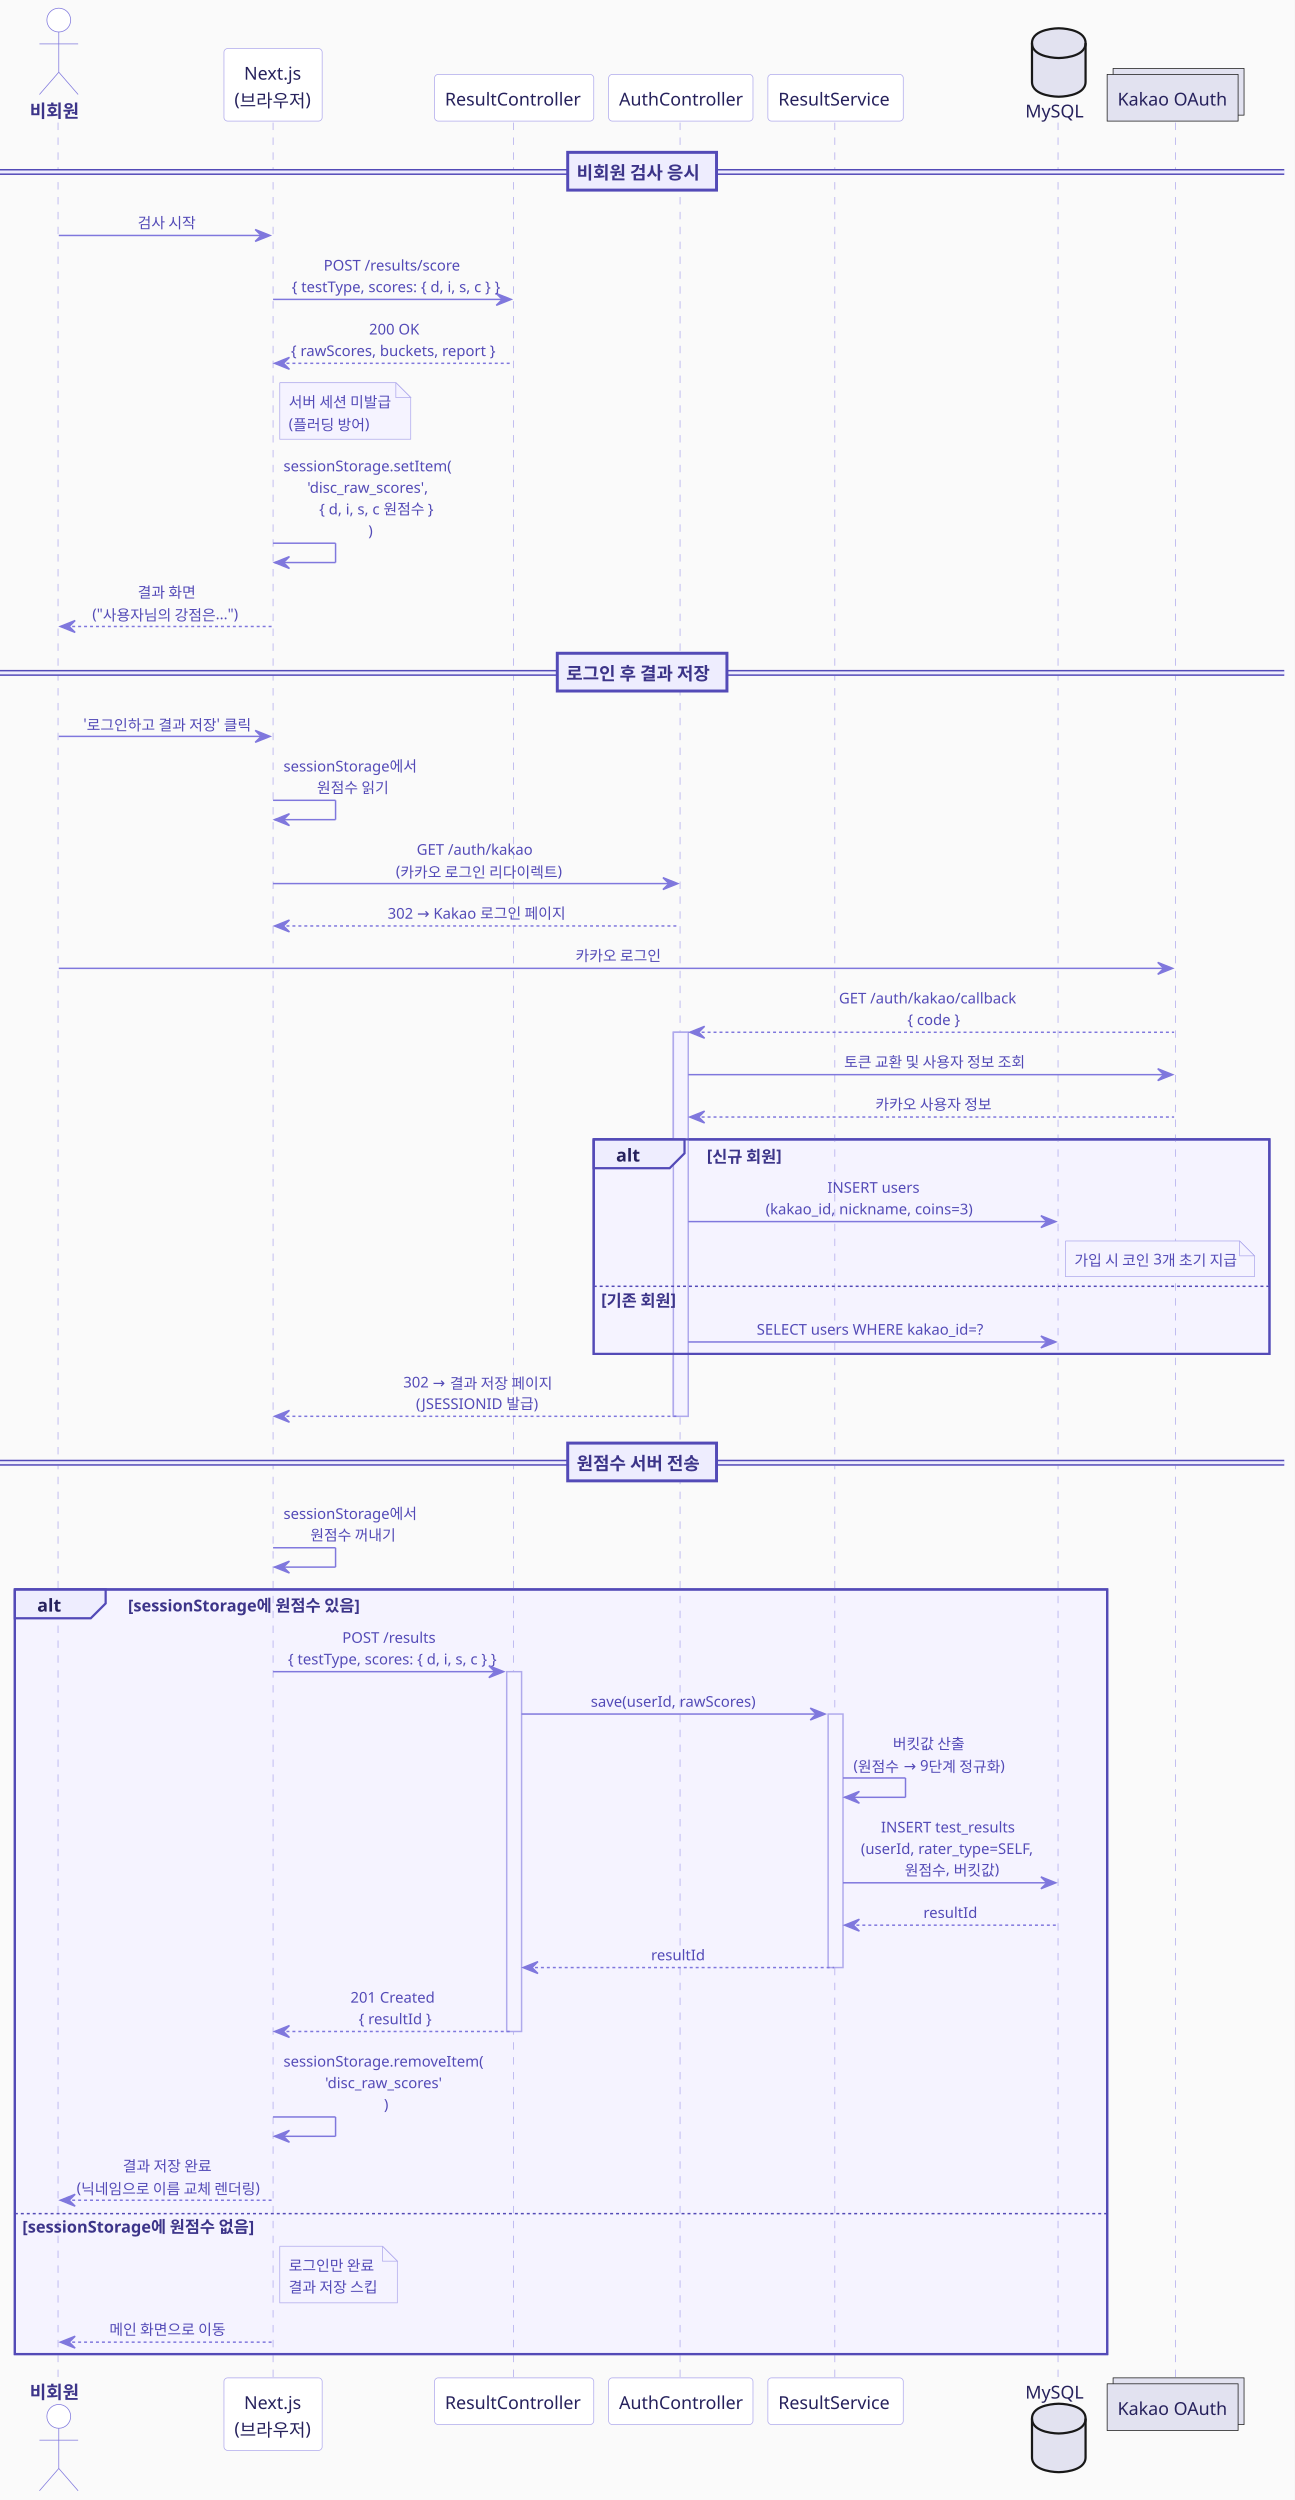
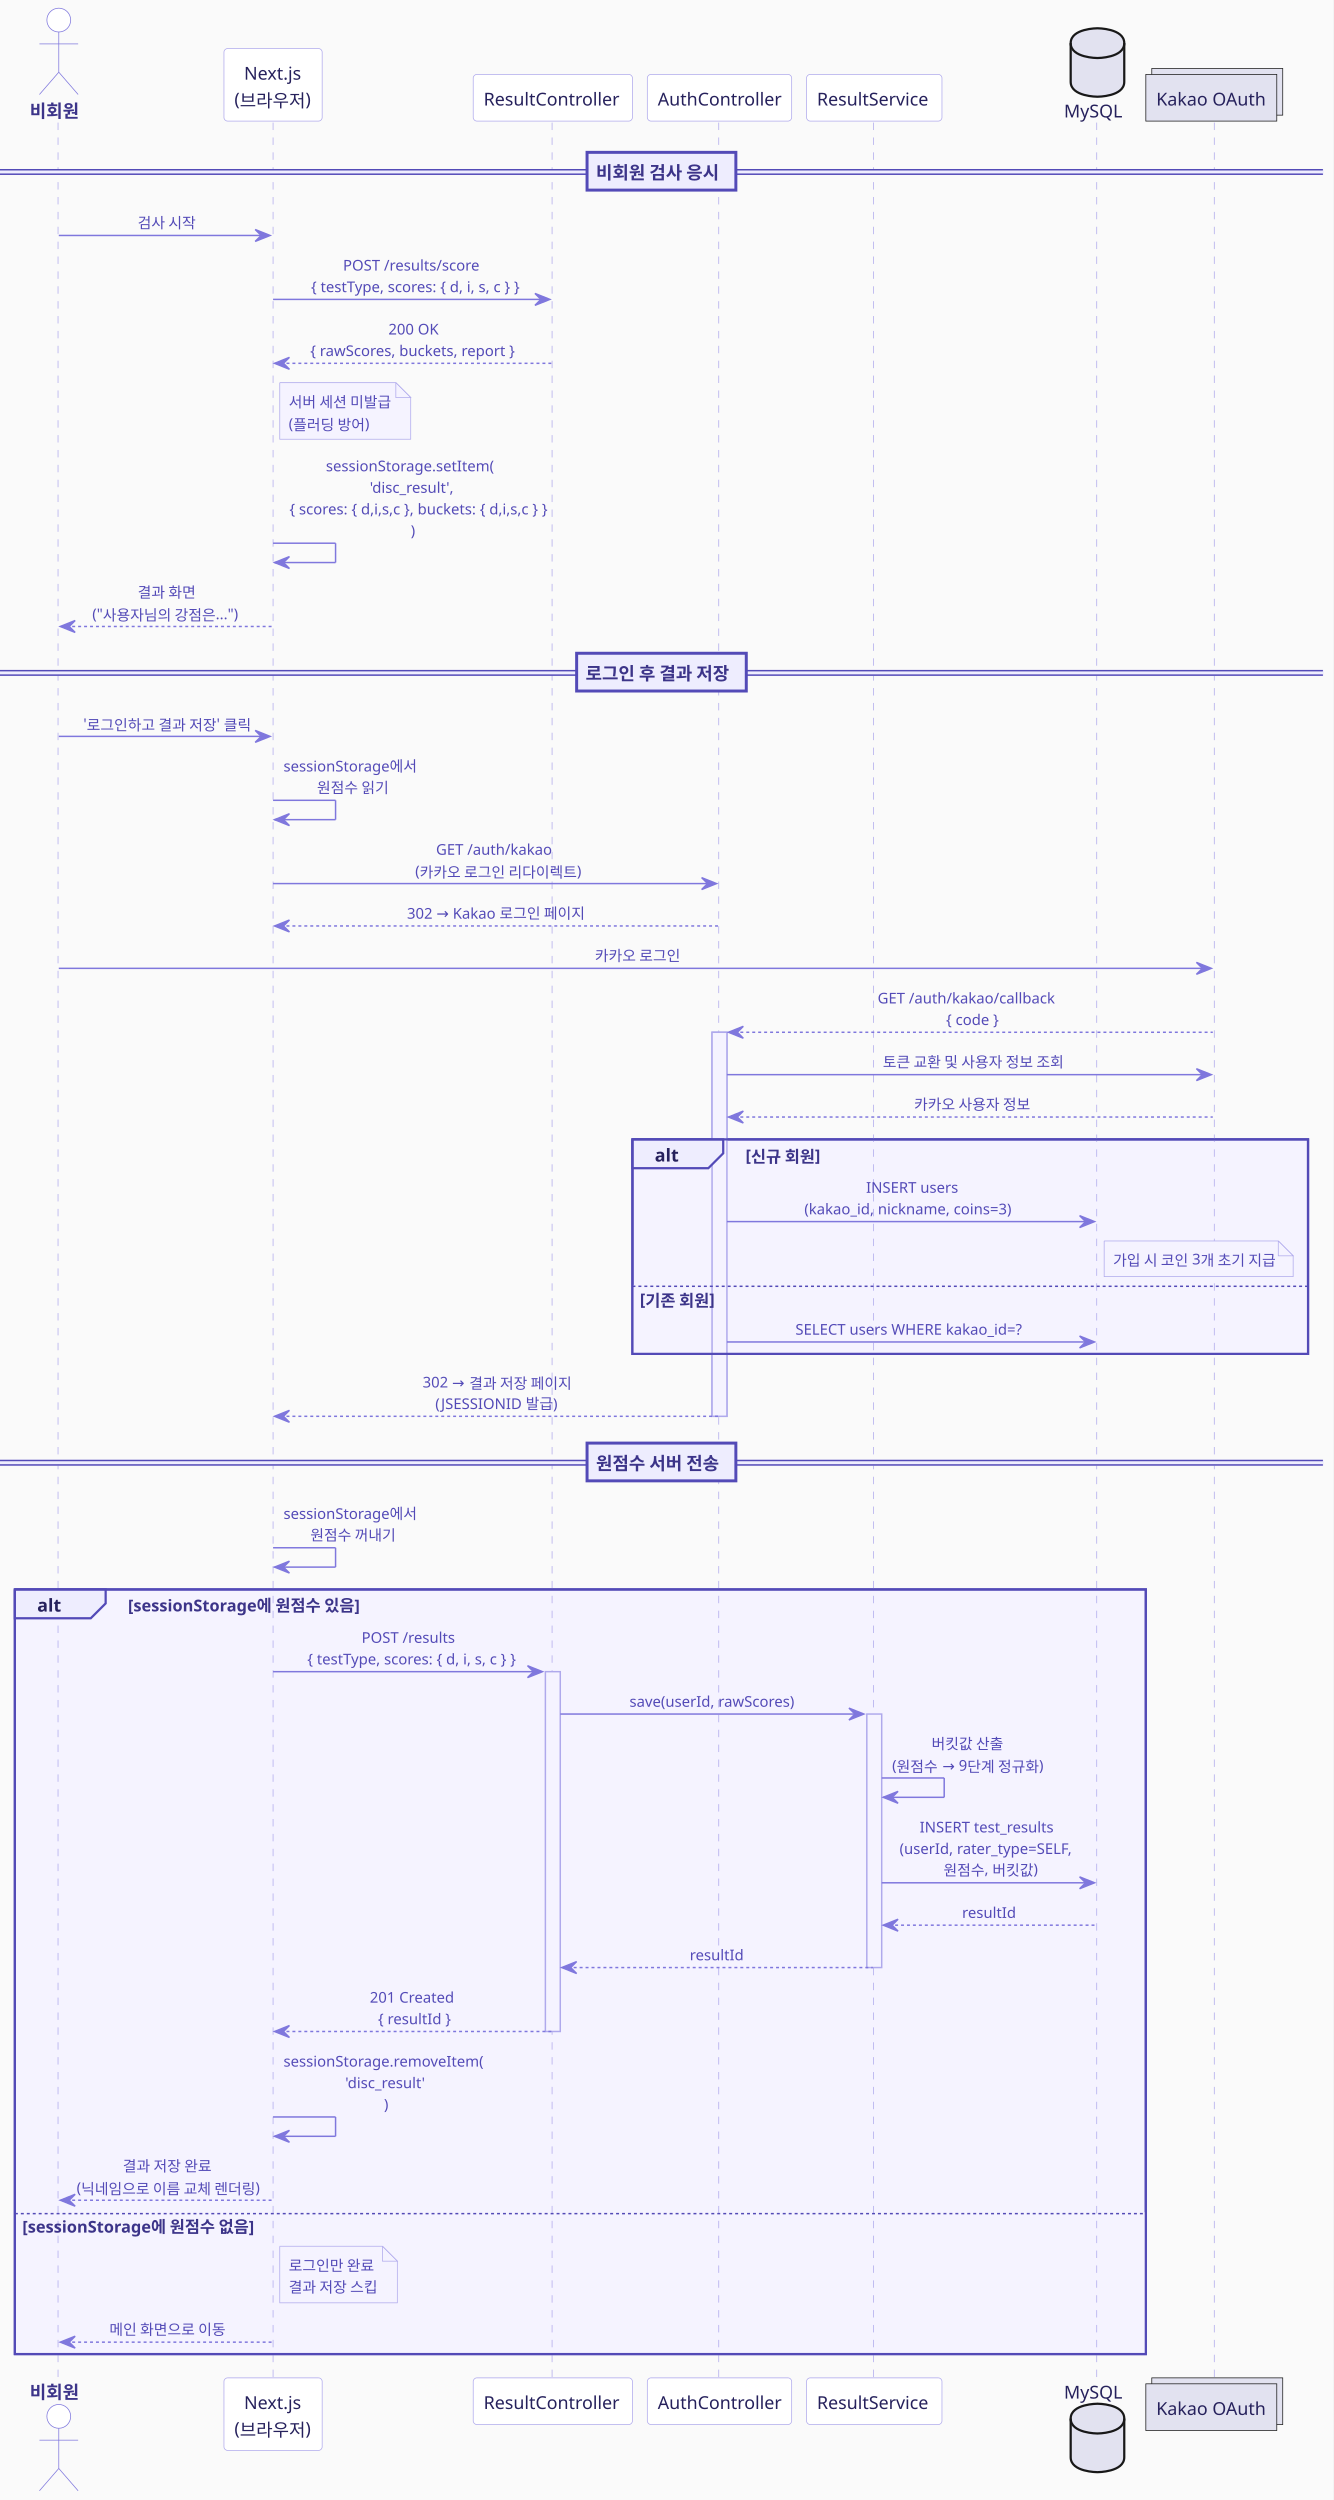
- <svg xmlns="http://www.w3.org/2000/svg" contentStyleType="text/css" height="1680px" preserveAspectRatio="none" style="width:870px;height:1680px;background:#FAFAFA;" version="1.1" viewBox="0 0 870 1680" width="870px" zoomAndPan="magnify">
+ <svg xmlns="http://www.w3.org/2000/svg" contentStyleType="text/css" height="1680px" preserveAspectRatio="none" style="width:896px;height:1680px;background:#FAFAFA;" version="1.1" viewBox="0 0 896 1680" width="896px" zoomAndPan="magnify">
  <defs />
  <g>
-     <rect fill="#FAFAFA" height="1680" style="stroke:none;stroke-width:1.0;" width="870" x="0" y="0" />
-     <rect fill="#F5F3FF" height="241.8" style="stroke:#AFA9EC;stroke-width:1.0;" width="10" x="340.5" y="1123.36" />
-     <rect fill="#F5F3FF" height="258.072" style="stroke:#AFA9EC;stroke-width:1.0;" width="10" x="452.5" y="693.688" />
-     <rect fill="#F5F3FF" height="170.36" style="stroke:#AFA9EC;stroke-width:1.0;" width="10" x="556.5" y="1151.84" />
-     <rect fill="#F5F3FF" height="144.152" style="stroke:#534AB7;stroke-width:1.5;" width="454" x="399" y="765.648" />
-     <rect fill="#F5F3FF" height="46.408" style="stroke:none;stroke-width:1.0;" width="454" x="399" y="863.392" />
-     <rect fill="#F5F3FF" height="513.832" style="stroke:#534AB7;stroke-width:1.5;" width="734" x="10" y="1068.096" />
-     <rect fill="#F5F3FF" height="95.368" style="stroke:none;stroke-width:1.0;" width="734" x="10" y="1486.56" />
+     <rect fill="#FAFAFA" height="1680" style="stroke:none;stroke-width:1.0;" width="896" x="0" y="0" />
+     <rect fill="#F5F3FF" height="241.8" style="stroke:#AFA9EC;stroke-width:1.0;" width="10" x="366.5" y="1123.36" />
+     <rect fill="#F5F3FF" height="258.072" style="stroke:#AFA9EC;stroke-width:1.0;" width="10" x="478.5" y="693.688" />
+     <rect fill="#F5F3FF" height="170.36" style="stroke:#AFA9EC;stroke-width:1.0;" width="10" x="582.5" y="1151.84" />
+     <rect fill="#F5F3FF" height="144.152" style="stroke:#534AB7;stroke-width:1.5;" width="454" x="425" y="765.648" />
+     <rect fill="#F5F3FF" height="46.408" style="stroke:none;stroke-width:1.0;" width="454" x="425" y="863.392" />
+     <rect fill="#F5F3FF" height="513.832" style="stroke:#534AB7;stroke-width:1.5;" width="760" x="10" y="1068.096" />
+     <rect fill="#F5F3FF" height="95.368" style="stroke:none;stroke-width:1.0;" width="760" x="10" y="1486.56" />
    <line style="stroke:#AFA9EC;stroke-width:0.5;stroke-dasharray:5.0,5.0;" x1="39" x2="39" y1="82.376" y2="1598.928" />
    <line style="stroke:#AFA9EC;stroke-width:0.5;stroke-dasharray:5.0,5.0;" x1="183.5" x2="183.5" y1="82.376" y2="1598.928" />
-     <line style="stroke:#AFA9EC;stroke-width:0.5;stroke-dasharray:5.0,5.0;" x1="345" x2="345" y1="82.376" y2="1598.928" />
-     <line style="stroke:#AFA9EC;stroke-width:0.5;stroke-dasharray:5.0,5.0;" x1="457" x2="457" y1="82.376" y2="1598.928" />
-     <line style="stroke:#AFA9EC;stroke-width:0.5;stroke-dasharray:5.0,5.0;" x1="561" x2="561" y1="82.376" y2="1598.928" />
-     <line style="stroke:#AFA9EC;stroke-width:0.5;stroke-dasharray:5.0,5.0;" x1="711" x2="711" y1="82.376" y2="1598.928" />
-     <line style="stroke:#AFA9EC;stroke-width:0.5;stroke-dasharray:5.0,5.0;" x1="790" x2="790" y1="82.376" y2="1598.928" />
+     <line style="stroke:#AFA9EC;stroke-width:0.5;stroke-dasharray:5.0,5.0;" x1="371" x2="371" y1="82.376" y2="1598.928" />
+     <line style="stroke:#AFA9EC;stroke-width:0.5;stroke-dasharray:5.0,5.0;" x1="483" x2="483" y1="82.376" y2="1598.928" />
+     <line style="stroke:#AFA9EC;stroke-width:0.5;stroke-dasharray:5.0,5.0;" x1="587" x2="587" y1="82.376" y2="1598.928" />
+     <line style="stroke:#AFA9EC;stroke-width:0.5;stroke-dasharray:5.0,5.0;" x1="737" x2="737" y1="82.376" y2="1598.928" />
+     <line style="stroke:#AFA9EC;stroke-width:0.5;stroke-dasharray:5.0,5.0;" x1="816" x2="816" y1="82.376" y2="1598.928" />
    <text fill="#3C3489" font-family="sans-serif" font-size="12" font-weight="bold" lengthAdjust="spacing" textLength="33" x="20" y="78.92">비회원</text>
    <ellipse cx="39.5" cy="13.5" fill="#FFFFFF" rx="8" ry="8" style="stroke:#7F77DD;stroke-width:0.5;" />
    <path d="M39.5,21.5 L39.5,48.5 M26.5,29.5 L52.5,29.5 M39.5,48.5 L26.5,63.5 M39.5,48.5 L52.5,63.5 " fill="none" style="stroke:#7F77DD;stroke-width:0.5;" />
    <text fill="#3C3489" font-family="sans-serif" font-size="12" font-weight="bold" lengthAdjust="spacing" textLength="33" x="20" y="1611.848">비회원</text>
    <ellipse cx="39.5" cy="1623.804" fill="#FFFFFF" rx="8" ry="8" style="stroke:#7F77DD;stroke-width:0.5;" />
    <path d="M39.5,1631.804 L39.5,1658.804 M26.5,1639.804 L52.5,1639.804 M39.5,1658.804 L26.5,1673.804 M39.5,1658.804 L52.5,1673.804 " fill="none" style="stroke:#7F77DD;stroke-width:0.5;" />
    <rect fill="#FFFFFF" height="48.752" rx="2.5" ry="2.5" style="stroke:#AFA9EC;stroke-width:0.5;" width="66" x="150.5" y="32.624" />
    <text fill="#26215C" font-family="sans-serif" font-size="12" lengthAdjust="spacing" textLength="39" x="164" y="53.544">Next.js</text>
    <text fill="#26215C" font-family="sans-serif" font-size="12" lengthAdjust="spacing" textLength="52" x="157.5" y="70.92">(브라우저)</text>
    <rect fill="#FFFFFF" height="48.752" rx="2.5" ry="2.5" style="stroke:#AFA9EC;stroke-width:0.5;" width="66" x="150.5" y="1597.928" />
    <text fill="#26215C" font-family="sans-serif" font-size="12" lengthAdjust="spacing" textLength="39" x="164" y="1618.848">Next.js</text>
    <text fill="#26215C" font-family="sans-serif" font-size="12" lengthAdjust="spacing" textLength="52" x="157.5" y="1636.224">(브라우저)</text>
-     <rect fill="#FFFFFF" height="31.376" rx="2.5" ry="2.5" style="stroke:#AFA9EC;stroke-width:0.5;" width="107" x="292" y="50" />
-     <text fill="#26215C" font-family="sans-serif" font-size="12" lengthAdjust="spacing" textLength="93" x="299" y="70.92">ResultController</text>
-     <rect fill="#FFFFFF" height="31.376" rx="2.5" ry="2.5" style="stroke:#AFA9EC;stroke-width:0.5;" width="107" x="292" y="1597.928" />
-     <text fill="#26215C" font-family="sans-serif" font-size="12" lengthAdjust="spacing" textLength="93" x="299" y="1618.848">ResultController</text>
-     <rect fill="#FFFFFF" height="31.376" rx="2.5" ry="2.5" style="stroke:#AFA9EC;stroke-width:0.5;" width="97" x="409" y="50" />
-     <text fill="#26215C" font-family="sans-serif" font-size="12" lengthAdjust="spacing" textLength="83" x="416" y="70.92">AuthController</text>
-     <rect fill="#FFFFFF" height="31.376" rx="2.5" ry="2.5" style="stroke:#AFA9EC;stroke-width:0.5;" width="97" x="409" y="1597.928" />
-     <text fill="#26215C" font-family="sans-serif" font-size="12" lengthAdjust="spacing" textLength="83" x="416" y="1618.848">AuthController</text>
-     <rect fill="#FFFFFF" height="31.376" rx="2.5" ry="2.5" style="stroke:#AFA9EC;stroke-width:0.5;" width="91" x="516" y="50" />
-     <text fill="#26215C" font-family="sans-serif" font-size="12" lengthAdjust="spacing" textLength="77" x="523" y="70.92">ResultService</text>
-     <rect fill="#FFFFFF" height="31.376" rx="2.5" ry="2.5" style="stroke:#AFA9EC;stroke-width:0.5;" width="91" x="516" y="1597.928" />
-     <text fill="#26215C" font-family="sans-serif" font-size="12" lengthAdjust="spacing" textLength="77" x="523" y="1618.848">ResultService</text>
-     <text fill="#26215C" font-family="sans-serif" font-size="12" lengthAdjust="spacing" textLength="39" x="689" y="78.92">MySQL</text>
-     <path d="M693.5,29 C693.5,19 711.5,19 711.5,19 C711.5,19 729.5,19 729.5,29 L729.5,55 C729.5,65 711.5,65 711.5,65 C711.5,65 693.5,65 693.5,55 L693.5,29 " fill="#E2E2F0" style="stroke:#181818;stroke-width:1.5;" />
-     <path d="M693.5,29 C693.5,39 711.5,39 711.5,39 C711.5,39 729.5,39 729.5,29 " fill="none" style="stroke:#181818;stroke-width:1.5;" />
-     <text fill="#26215C" font-family="sans-serif" font-size="12" lengthAdjust="spacing" textLength="39" x="689" y="1611.848">MySQL</text>
-     <path d="M693.5,1625.304 C693.5,1615.304 711.5,1615.304 711.5,1615.304 C711.5,1615.304 729.5,1615.304 729.5,1625.304 L729.5,1651.304 C729.5,1661.304 711.5,1661.304 711.5,1661.304 C711.5,1661.304 693.5,1661.304 693.5,1651.304 L693.5,1625.304 " fill="#E2E2F0" style="stroke:#181818;stroke-width:1.5;" />
-     <path d="M693.5,1625.304 C693.5,1635.304 711.5,1635.304 711.5,1635.304 C711.5,1635.304 729.5,1635.304 729.5,1625.304 " fill="none" style="stroke:#181818;stroke-width:1.5;" />
-     <rect fill="#E2E2F0" height="31.376" style="stroke:#181818;stroke-width:0.5;" width="88" x="748" y="46" />
-     <rect fill="#E2E2F0" height="31.376" style="stroke:#181818;stroke-width:0.5;" width="88" x="744" y="50" />
-     <text fill="#26215C" font-family="sans-serif" font-size="12" lengthAdjust="spacing" textLength="74" x="751" y="70.92">Kakao OAuth</text>
-     <rect fill="#E2E2F0" height="31.376" style="stroke:#181818;stroke-width:0.5;" width="88" x="748" y="1597.928" />
-     <rect fill="#E2E2F0" height="31.376" style="stroke:#181818;stroke-width:0.5;" width="88" x="744" y="1601.928" />
-     <text fill="#26215C" font-family="sans-serif" font-size="12" lengthAdjust="spacing" textLength="74" x="751" y="1622.848">Kakao OAuth</text>
-     <rect fill="#F5F3FF" height="241.8" style="stroke:#AFA9EC;stroke-width:1.0;" width="10" x="340.5" y="1123.36" />
-     <rect fill="#F5F3FF" height="258.072" style="stroke:#AFA9EC;stroke-width:1.0;" width="10" x="452.5" y="693.688" />
-     <rect fill="#F5F3FF" height="170.36" style="stroke:#AFA9EC;stroke-width:1.0;" width="10" x="556.5" y="1151.84" />
-     <rect fill="#EEEDFE" height="3" style="stroke:#EEEDFE;stroke-width:1.0;" width="863" x="0" y="114.064" />
-     <line style="stroke:#534AB7;stroke-width:1.0;" x1="0" x2="863" y1="114.064" y2="114.064" />
-     <line style="stroke:#534AB7;stroke-width:1.0;" x1="0" x2="863" y1="117.064" y2="117.064" />
-     <rect fill="#EEEDFE" height="25.376" style="stroke:#534AB7;stroke-width:2.0;" width="100" x="381.5" y="102.376" />
-     <text fill="#3C3489" font-family="sans-serif" font-size="12" font-weight="bold" lengthAdjust="spacing" textLength="83" x="387.5" y="120.296">비회원 검사 응시</text>
+     <rect fill="#FFFFFF" height="31.376" rx="2.5" ry="2.5" style="stroke:#AFA9EC;stroke-width:0.5;" width="107" x="318" y="50" />
+     <text fill="#26215C" font-family="sans-serif" font-size="12" lengthAdjust="spacing" textLength="93" x="325" y="70.92">ResultController</text>
+     <rect fill="#FFFFFF" height="31.376" rx="2.5" ry="2.5" style="stroke:#AFA9EC;stroke-width:0.5;" width="107" x="318" y="1597.928" />
+     <text fill="#26215C" font-family="sans-serif" font-size="12" lengthAdjust="spacing" textLength="93" x="325" y="1618.848">ResultController</text>
+     <rect fill="#FFFFFF" height="31.376" rx="2.5" ry="2.5" style="stroke:#AFA9EC;stroke-width:0.5;" width="97" x="435" y="50" />
+     <text fill="#26215C" font-family="sans-serif" font-size="12" lengthAdjust="spacing" textLength="83" x="442" y="70.92">AuthController</text>
+     <rect fill="#FFFFFF" height="31.376" rx="2.5" ry="2.5" style="stroke:#AFA9EC;stroke-width:0.5;" width="97" x="435" y="1597.928" />
+     <text fill="#26215C" font-family="sans-serif" font-size="12" lengthAdjust="spacing" textLength="83" x="442" y="1618.848">AuthController</text>
+     <rect fill="#FFFFFF" height="31.376" rx="2.5" ry="2.5" style="stroke:#AFA9EC;stroke-width:0.5;" width="91" x="542" y="50" />
+     <text fill="#26215C" font-family="sans-serif" font-size="12" lengthAdjust="spacing" textLength="77" x="549" y="70.92">ResultService</text>
+     <rect fill="#FFFFFF" height="31.376" rx="2.5" ry="2.5" style="stroke:#AFA9EC;stroke-width:0.5;" width="91" x="542" y="1597.928" />
+     <text fill="#26215C" font-family="sans-serif" font-size="12" lengthAdjust="spacing" textLength="77" x="549" y="1618.848">ResultService</text>
+     <text fill="#26215C" font-family="sans-serif" font-size="12" lengthAdjust="spacing" textLength="39" x="715" y="78.92">MySQL</text>
+     <path d="M719.5,29 C719.5,19 737.5,19 737.5,19 C737.5,19 755.5,19 755.5,29 L755.5,55 C755.5,65 737.5,65 737.5,65 C737.5,65 719.5,65 719.5,55 L719.5,29 " fill="#E2E2F0" style="stroke:#181818;stroke-width:1.5;" />
+     <path d="M719.5,29 C719.5,39 737.5,39 737.5,39 C737.5,39 755.5,39 755.5,29 " fill="none" style="stroke:#181818;stroke-width:1.5;" />
+     <text fill="#26215C" font-family="sans-serif" font-size="12" lengthAdjust="spacing" textLength="39" x="715" y="1611.848">MySQL</text>
+     <path d="M719.5,1625.304 C719.5,1615.304 737.5,1615.304 737.5,1615.304 C737.5,1615.304 755.5,1615.304 755.5,1625.304 L755.5,1651.304 C755.5,1661.304 737.5,1661.304 737.5,1661.304 C737.5,1661.304 719.5,1661.304 719.5,1651.304 L719.5,1625.304 " fill="#E2E2F0" style="stroke:#181818;stroke-width:1.5;" />
+     <path d="M719.5,1625.304 C719.5,1635.304 737.5,1635.304 737.5,1635.304 C737.5,1635.304 755.5,1635.304 755.5,1625.304 " fill="none" style="stroke:#181818;stroke-width:1.5;" />
+     <rect fill="#E2E2F0" height="31.376" style="stroke:#181818;stroke-width:0.5;" width="88" x="774" y="46" />
+     <rect fill="#E2E2F0" height="31.376" style="stroke:#181818;stroke-width:0.5;" width="88" x="770" y="50" />
+     <text fill="#26215C" font-family="sans-serif" font-size="12" lengthAdjust="spacing" textLength="74" x="777" y="70.92">Kakao OAuth</text>
+     <rect fill="#E2E2F0" height="31.376" style="stroke:#181818;stroke-width:0.5;" width="88" x="774" y="1597.928" />
+     <rect fill="#E2E2F0" height="31.376" style="stroke:#181818;stroke-width:0.5;" width="88" x="770" y="1601.928" />
+     <text fill="#26215C" font-family="sans-serif" font-size="12" lengthAdjust="spacing" textLength="74" x="777" y="1622.848">Kakao OAuth</text>
+     <rect fill="#F5F3FF" height="241.8" style="stroke:#AFA9EC;stroke-width:1.0;" width="10" x="366.5" y="1123.36" />
+     <rect fill="#F5F3FF" height="258.072" style="stroke:#AFA9EC;stroke-width:1.0;" width="10" x="478.5" y="693.688" />
+     <rect fill="#F5F3FF" height="170.36" style="stroke:#AFA9EC;stroke-width:1.0;" width="10" x="582.5" y="1151.84" />
+     <rect fill="#EEEDFE" height="3" style="stroke:#EEEDFE;stroke-width:1.0;" width="889" x="0" y="114.064" />
+     <line style="stroke:#534AB7;stroke-width:1.0;" x1="0" x2="889" y1="114.064" y2="114.064" />
+     <line style="stroke:#534AB7;stroke-width:1.0;" x1="0" x2="889" y1="117.064" y2="117.064" />
+     <rect fill="#EEEDFE" height="25.376" style="stroke:#534AB7;stroke-width:2.0;" width="100" x="394.5" y="102.376" />
+     <text fill="#3C3489" font-family="sans-serif" font-size="12" font-weight="bold" lengthAdjust="spacing" textLength="83" x="400.5" y="120.296">비회원 검사 응시</text>
    <polygon fill="#7F77DD" points="171.5,154.232,181.5,158.232,171.5,162.232,175.5,158.232" style="stroke:#7F77DD;stroke-width:1.0;" />
    <line style="stroke:#7F77DD;stroke-width:1.0;" x1="39.5" x2="177.5" y1="158.232" y2="158.232" />
    <text fill="#534AB7" font-family="sans-serif" font-size="10" lengthAdjust="spacing" textLength="38" x="92.5" y="153.352">검사 시작</text>
-     <polygon fill="#7F77DD" points="333.5,197.192,343.5,201.192,333.5,205.192,337.5,201.192" style="stroke:#7F77DD;stroke-width:1.0;" />
-     <line style="stroke:#7F77DD;stroke-width:1.0;" x1="183.5" x2="339.5" y1="201.192" y2="201.192" />
-     <text fill="#534AB7" font-family="sans-serif" font-size="10" lengthAdjust="spacing" textLength="94" x="217.5" y="181.832">POST /results/score</text>
-     <text fill="#534AB7" font-family="sans-serif" font-size="10" lengthAdjust="spacing" textLength="137" x="196" y="196.312">{ testType, scores: { d, i, s, c } }</text>
+     <polygon fill="#7F77DD" points="359.5,197.192,369.5,201.192,359.5,205.192,363.5,201.192" style="stroke:#7F77DD;stroke-width:1.0;" />
+     <line style="stroke:#7F77DD;stroke-width:1.0;" x1="183.5" x2="365.5" y1="201.192" y2="201.192" />
+     <text fill="#534AB7" font-family="sans-serif" font-size="10" lengthAdjust="spacing" textLength="94" x="230.5" y="181.832">POST /results/score</text>
+     <text fill="#534AB7" font-family="sans-serif" font-size="10" lengthAdjust="spacing" textLength="137" x="209" y="196.312">{ testType, scores: { d, i, s, c } }</text>
    <polygon fill="#7F77DD" points="194.5,240.152,184.5,244.152,194.5,248.152,190.5,244.152" style="stroke:#7F77DD;stroke-width:1.0;" />
-     <line style="stroke:#7F77DD;stroke-width:1.0;stroke-dasharray:2.0,2.0;" x1="188.5" x2="344.5" y1="244.152" y2="244.152" />
-     <text fill="#534AB7" font-family="sans-serif" font-size="10" lengthAdjust="spacing" textLength="33" x="248" y="224.792">200 OK</text>
-     <text fill="#534AB7" font-family="sans-serif" font-size="10" lengthAdjust="spacing" textLength="138" x="195.5" y="239.272">{ rawScores, buckets, report }</text>
+     <line style="stroke:#7F77DD;stroke-width:1.0;stroke-dasharray:2.0,2.0;" x1="188.5" x2="370.5" y1="244.152" y2="244.152" />
+     <text fill="#534AB7" font-family="sans-serif" font-size="10" lengthAdjust="spacing" textLength="33" x="261" y="224.792">200 OK</text>
+     <text fill="#534AB7" font-family="sans-serif" font-size="10" lengthAdjust="spacing" textLength="138" x="208.5" y="239.272">{ rawScores, buckets, report }</text>
    <path d="M188,257.152 L188,295.152 L276,295.152 L276,267.152 L266,257.152 L188,257.152 " fill="#F5F3FF" style="stroke:#AFA9EC;stroke-width:0.5;" />
    <path d="M266,257.152 L266,267.152 L276,267.152 L266,257.152 " fill="#F5F3FF" style="stroke:#AFA9EC;stroke-width:0.5;" />
    <text fill="#534AB7" font-family="sans-serif" font-size="10" lengthAdjust="spacing" textLength="67" x="194" y="273.752">서버 세션 미발급</text>
    <text fill="#534AB7" font-family="sans-serif" font-size="10" lengthAdjust="spacing" textLength="53" x="194" y="288.232">(플러딩 방어)</text>
    <line style="stroke:#7F77DD;stroke-width:1.0;" x1="183.5" x2="225.5" y1="365.032" y2="365.032" />
    <line style="stroke:#7F77DD;stroke-width:1.0;" x1="225.5" x2="225.5" y1="365.032" y2="378.032" />
    <line style="stroke:#7F77DD;stroke-width:1.0;" x1="184.5" x2="225.5" y1="378.032" y2="378.032" />
    <polygon fill="#7F77DD" points="194.5,374.032,184.5,378.032,194.5,382.032,190.5,378.032" style="stroke:#7F77DD;stroke-width:1.0;" />
-     <text fill="#534AB7" font-family="sans-serif" font-size="10" lengthAdjust="spacing" textLength="117" x="190.5" y="316.712">sessionStorage.setItem(</text>
-     <text fill="#534AB7" font-family="sans-serif" font-size="10" lengthAdjust="spacing" textLength="89" x="206.5" y="331.192">'disc_raw_scores',</text>
-     <text fill="#534AB7" font-family="sans-serif" font-size="10" lengthAdjust="spacing" textLength="73" x="214.5" y="345.672">{ d, i, s, c 원점수 }</text>
-     <text fill="#534AB7" font-family="sans-serif" font-size="10" lengthAdjust="spacing" textLength="3" x="247.5" y="360.152">)</text>
+     <text fill="#534AB7" font-family="sans-serif" font-size="10" lengthAdjust="spacing" textLength="117" x="219" y="316.712">sessionStorage.setItem(</text>
+     <text fill="#534AB7" font-family="sans-serif" font-size="10" lengthAdjust="spacing" textLength="62" x="248.5" y="331.192">'disc_result',</text>
+     <text fill="#534AB7" font-family="sans-serif" font-size="10" lengthAdjust="spacing" textLength="170" x="194.5" y="345.672">{ scores: { d,i,s,c }, buckets: { d,i,s,c } }</text>
+     <text fill="#534AB7" font-family="sans-serif" font-size="10" lengthAdjust="spacing" textLength="3" x="276" y="360.152">)</text>
    <polygon fill="#7F77DD" points="50.5,416.992,40.5,420.992,50.5,424.992,46.5,420.992" style="stroke:#7F77DD;stroke-width:1.0;" />
    <line style="stroke:#7F77DD;stroke-width:1.0;stroke-dasharray:2.0,2.0;" x1="44.5" x2="182.5" y1="420.992" y2="420.992" />
    <text fill="#534AB7" font-family="sans-serif" font-size="10" lengthAdjust="spacing" textLength="38" x="92.5" y="401.632">결과 화면</text>
    <text fill="#534AB7" font-family="sans-serif" font-size="10" lengthAdjust="spacing" textLength="99" x="62" y="416.112">("사용자님의 강점은...")</text>
-     <rect fill="#EEEDFE" height="3" style="stroke:#EEEDFE;stroke-width:1.0;" width="863" x="0" y="450.68" />
-     <line style="stroke:#534AB7;stroke-width:1.0;" x1="0" x2="863" y1="450.68" y2="450.68" />
-     <line style="stroke:#534AB7;stroke-width:1.0;" x1="0" x2="863" y1="453.68" y2="453.68" />
-     <rect fill="#EEEDFE" height="25.376" style="stroke:#534AB7;stroke-width:2.0;" width="114" x="374.5" y="438.992" />
-     <text fill="#3C3489" font-family="sans-serif" font-size="12" font-weight="bold" lengthAdjust="spacing" textLength="97" x="380.5" y="456.912">로그인 후 결과 저장</text>
+     <rect fill="#EEEDFE" height="3" style="stroke:#EEEDFE;stroke-width:1.0;" width="889" x="0" y="450.68" />
+     <line style="stroke:#534AB7;stroke-width:1.0;" x1="0" x2="889" y1="450.68" y2="450.68" />
+     <line style="stroke:#534AB7;stroke-width:1.0;" x1="0" x2="889" y1="453.68" y2="453.68" />
+     <rect fill="#EEEDFE" height="25.376" style="stroke:#534AB7;stroke-width:2.0;" width="114" x="387.5" y="438.992" />
+     <text fill="#3C3489" font-family="sans-serif" font-size="12" font-weight="bold" lengthAdjust="spacing" textLength="97" x="393.5" y="456.912">로그인 후 결과 저장</text>
    <polygon fill="#7F77DD" points="171.5,490.848,181.5,494.848,171.5,498.848,175.5,494.848" style="stroke:#7F77DD;stroke-width:1.0;" />
    <line style="stroke:#7F77DD;stroke-width:1.0;" x1="39.5" x2="177.5" y1="494.848" y2="494.848" />
    <text fill="#534AB7" font-family="sans-serif" font-size="10" lengthAdjust="spacing" textLength="111" x="56" y="489.968">'로그인하고 결과 저장' 클릭</text>
    <line style="stroke:#7F77DD;stroke-width:1.0;" x1="183.5" x2="225.5" y1="537.808" y2="537.808" />
    <line style="stroke:#7F77DD;stroke-width:1.0;" x1="225.5" x2="225.5" y1="537.808" y2="550.808" />
    <line style="stroke:#7F77DD;stroke-width:1.0;" x1="184.5" x2="225.5" y1="550.808" y2="550.808" />
    <polygon fill="#7F77DD" points="194.5,546.808,184.5,550.808,194.5,554.808,190.5,550.808" style="stroke:#7F77DD;stroke-width:1.0;" />
    <text fill="#534AB7" font-family="sans-serif" font-size="10" lengthAdjust="spacing" textLength="92" x="190.5" y="518.448">sessionStorage에서</text>
    <text fill="#534AB7" font-family="sans-serif" font-size="10" lengthAdjust="spacing" textLength="47" x="213" y="532.928">원점수 읽기</text>
-     <polygon fill="#7F77DD" points="445.5,589.768,455.5,593.768,445.5,597.768,449.5,593.768" style="stroke:#7F77DD;stroke-width:1.0;" />
-     <line style="stroke:#7F77DD;stroke-width:1.0;" x1="183.5" x2="451.5" y1="593.768" y2="593.768" />
-     <text fill="#534AB7" font-family="sans-serif" font-size="10" lengthAdjust="spacing" textLength="81" x="280" y="574.408">GET /auth/kakao</text>
-     <text fill="#534AB7" font-family="sans-serif" font-size="10" lengthAdjust="spacing" textLength="109" x="266" y="588.888">(카카오 로그인 리다이렉트)</text>
+     <polygon fill="#7F77DD" points="471.5,589.768,481.5,593.768,471.5,597.768,475.5,593.768" style="stroke:#7F77DD;stroke-width:1.0;" />
+     <line style="stroke:#7F77DD;stroke-width:1.0;" x1="183.5" x2="477.5" y1="593.768" y2="593.768" />
+     <text fill="#534AB7" font-family="sans-serif" font-size="10" lengthAdjust="spacing" textLength="81" x="293" y="574.408">GET /auth/kakao</text>
+     <text fill="#534AB7" font-family="sans-serif" font-size="10" lengthAdjust="spacing" textLength="109" x="279" y="588.888">(카카오 로그인 리다이렉트)</text>
    <polygon fill="#7F77DD" points="194.5,618.248,184.5,622.248,194.5,626.248,190.5,622.248" style="stroke:#7F77DD;stroke-width:1.0;" />
-     <line style="stroke:#7F77DD;stroke-width:1.0;stroke-dasharray:2.0,2.0;" x1="188.5" x2="456.5" y1="622.248" y2="622.248" />
-     <text fill="#534AB7" font-family="sans-serif" font-size="10" lengthAdjust="spacing" textLength="120" x="260.5" y="617.368">302 → Kakao 로그인 페이지</text>
-     <polygon fill="#7F77DD" points="778,646.728,788,650.728,778,654.728,782,650.728" style="stroke:#7F77DD;stroke-width:1.0;" />
-     <line style="stroke:#7F77DD;stroke-width:1.0;" x1="39.5" x2="784" y1="650.728" y2="650.728" />
-     <text fill="#534AB7" font-family="sans-serif" font-size="10" lengthAdjust="spacing" textLength="56" x="386.75" y="645.848">카카오 로그인</text>
-     <polygon fill="#7F77DD" points="473.5,689.688,463.5,693.688,473.5,697.688,469.5,693.688" style="stroke:#7F77DD;stroke-width:1.0;" />
-     <line style="stroke:#7F77DD;stroke-width:1.0;stroke-dasharray:2.0,2.0;" x1="467.5" x2="789" y1="693.688" y2="693.688" />
-     <text fill="#534AB7" font-family="sans-serif" font-size="10" lengthAdjust="spacing" textLength="125" x="563.75" y="674.328">GET /auth/kakao/callback</text>
-     <text fill="#534AB7" font-family="sans-serif" font-size="10" lengthAdjust="spacing" textLength="33" x="609.75" y="688.808">{ code }</text>
-     <polygon fill="#7F77DD" points="778,718.168,788,722.168,778,726.168,782,722.168" style="stroke:#7F77DD;stroke-width:1.0;" />
-     <line style="stroke:#7F77DD;stroke-width:1.0;" x1="462.5" x2="784" y1="722.168" y2="722.168" />
-     <text fill="#534AB7" font-family="sans-serif" font-size="10" lengthAdjust="spacing" textLength="118" x="567.25" y="717.288">토큰 교환 및 사용자 정보 조회</text>
-     <polygon fill="#7F77DD" points="473.5,746.648,463.5,750.648,473.5,754.648,469.5,750.648" style="stroke:#7F77DD;stroke-width:1.0;" />
-     <line style="stroke:#7F77DD;stroke-width:1.0;stroke-dasharray:2.0,2.0;" x1="467.5" x2="789" y1="750.648" y2="750.648" />
-     <text fill="#534AB7" font-family="sans-serif" font-size="10" lengthAdjust="spacing" textLength="76" x="588.25" y="745.768">카카오 사용자 정보</text>
-     <path d="M399,765.648 L460,765.648 L460,775.024 L450,785.024 L399,785.024 L399,765.648 " fill="#EEEDFE" style="stroke:#534AB7;stroke-width:1.5;" />
-     <rect fill="none" height="144.152" style="stroke:#534AB7;stroke-width:1.5;" width="454" x="399" y="765.648" />
-     <text fill="#26215C" font-family="sans-serif" font-size="12" font-weight="bold" lengthAdjust="spacing" textLength="16" x="414" y="780.568">alt</text>
-     <text fill="#3C3489" font-family="sans-serif" font-size="11" font-weight="bold" lengthAdjust="spacing" textLength="51" x="475" y="780.408">[신규 회원]</text>
-     <polygon fill="#7F77DD" points="699.5,816.912,709.5,820.912,699.5,824.912,703.5,820.912" style="stroke:#7F77DD;stroke-width:1.0;" />
-     <line style="stroke:#7F77DD;stroke-width:1.0;" x1="462.5" x2="705.5" y1="820.912" y2="820.912" />
-     <text fill="#534AB7" font-family="sans-serif" font-size="10" lengthAdjust="spacing" textLength="62" x="556" y="801.552">INSERT users</text>
-     <text fill="#534AB7" font-family="sans-serif" font-size="10" lengthAdjust="spacing" textLength="145" x="514.5" y="816.032">(kakao_id, nickname, coins=3)</text>
-     <path d="M716,833.912 L716,857.912 L843,857.912 L843,843.912 L833,833.912 L716,833.912 " fill="#F5F3FF" style="stroke:#AFA9EC;stroke-width:0.5;" />
-     <path d="M833,833.912 L833,843.912 L843,843.912 L833,833.912 " fill="#F5F3FF" style="stroke:#AFA9EC;stroke-width:0.5;" />
-     <text fill="#534AB7" font-family="sans-serif" font-size="10" lengthAdjust="spacing" textLength="106" x="722" y="850.512">가입 시 코인 3개 초기 지급</text>
-     <line style="stroke:#534AB7;stroke-width:1.0;stroke-dasharray:2.0,2.0;" x1="399" x2="853" y1="864.392" y2="864.392" />
-     <text fill="#3C3489" font-family="sans-serif" font-size="11" font-weight="bold" lengthAdjust="spacing" textLength="51" x="404" y="877.152">[기존 회원]</text>
-     <polygon fill="#7F77DD" points="699.5,897.8,709.5,901.8,699.5,905.8,703.5,901.8" style="stroke:#7F77DD;stroke-width:1.0;" />
-     <line style="stroke:#7F77DD;stroke-width:1.0;" x1="462.5" x2="705.5" y1="901.8" y2="901.8" />
-     <text fill="#534AB7" font-family="sans-serif" font-size="10" lengthAdjust="spacing" textLength="157" x="508.5" y="896.92">SELECT users WHERE kakao_id=?</text>
+     <line style="stroke:#7F77DD;stroke-width:1.0;stroke-dasharray:2.0,2.0;" x1="188.5" x2="482.5" y1="622.248" y2="622.248" />
+     <text fill="#534AB7" font-family="sans-serif" font-size="10" lengthAdjust="spacing" textLength="120" x="273.5" y="617.368">302 → Kakao 로그인 페이지</text>
+     <polygon fill="#7F77DD" points="804,646.728,814,650.728,804,654.728,808,650.728" style="stroke:#7F77DD;stroke-width:1.0;" />
+     <line style="stroke:#7F77DD;stroke-width:1.0;" x1="39.5" x2="810" y1="650.728" y2="650.728" />
+     <text fill="#534AB7" font-family="sans-serif" font-size="10" lengthAdjust="spacing" textLength="56" x="399.75" y="645.848">카카오 로그인</text>
+     <polygon fill="#7F77DD" points="499.5,689.688,489.5,693.688,499.5,697.688,495.5,693.688" style="stroke:#7F77DD;stroke-width:1.0;" />
+     <line style="stroke:#7F77DD;stroke-width:1.0;stroke-dasharray:2.0,2.0;" x1="493.5" x2="815" y1="693.688" y2="693.688" />
+     <text fill="#534AB7" font-family="sans-serif" font-size="10" lengthAdjust="spacing" textLength="125" x="589.75" y="674.328">GET /auth/kakao/callback</text>
+     <text fill="#534AB7" font-family="sans-serif" font-size="10" lengthAdjust="spacing" textLength="33" x="635.75" y="688.808">{ code }</text>
+     <polygon fill="#7F77DD" points="804,718.168,814,722.168,804,726.168,808,722.168" style="stroke:#7F77DD;stroke-width:1.0;" />
+     <line style="stroke:#7F77DD;stroke-width:1.0;" x1="488.5" x2="810" y1="722.168" y2="722.168" />
+     <text fill="#534AB7" font-family="sans-serif" font-size="10" lengthAdjust="spacing" textLength="118" x="593.25" y="717.288">토큰 교환 및 사용자 정보 조회</text>
+     <polygon fill="#7F77DD" points="499.5,746.648,489.5,750.648,499.5,754.648,495.5,750.648" style="stroke:#7F77DD;stroke-width:1.0;" />
+     <line style="stroke:#7F77DD;stroke-width:1.0;stroke-dasharray:2.0,2.0;" x1="493.5" x2="815" y1="750.648" y2="750.648" />
+     <text fill="#534AB7" font-family="sans-serif" font-size="10" lengthAdjust="spacing" textLength="76" x="614.25" y="745.768">카카오 사용자 정보</text>
+     <path d="M425,765.648 L486,765.648 L486,775.024 L476,785.024 L425,785.024 L425,765.648 " fill="#EEEDFE" style="stroke:#534AB7;stroke-width:1.5;" />
+     <rect fill="none" height="144.152" style="stroke:#534AB7;stroke-width:1.5;" width="454" x="425" y="765.648" />
+     <text fill="#26215C" font-family="sans-serif" font-size="12" font-weight="bold" lengthAdjust="spacing" textLength="16" x="440" y="780.568">alt</text>
+     <text fill="#3C3489" font-family="sans-serif" font-size="11" font-weight="bold" lengthAdjust="spacing" textLength="51" x="501" y="780.408">[신규 회원]</text>
+     <polygon fill="#7F77DD" points="725.5,816.912,735.5,820.912,725.5,824.912,729.5,820.912" style="stroke:#7F77DD;stroke-width:1.0;" />
+     <line style="stroke:#7F77DD;stroke-width:1.0;" x1="488.5" x2="731.5" y1="820.912" y2="820.912" />
+     <text fill="#534AB7" font-family="sans-serif" font-size="10" lengthAdjust="spacing" textLength="62" x="582" y="801.552">INSERT users</text>
+     <text fill="#534AB7" font-family="sans-serif" font-size="10" lengthAdjust="spacing" textLength="145" x="540.5" y="816.032">(kakao_id, nickname, coins=3)</text>
+     <path d="M742,833.912 L742,857.912 L869,857.912 L869,843.912 L859,833.912 L742,833.912 " fill="#F5F3FF" style="stroke:#AFA9EC;stroke-width:0.5;" />
+     <path d="M859,833.912 L859,843.912 L869,843.912 L859,833.912 " fill="#F5F3FF" style="stroke:#AFA9EC;stroke-width:0.5;" />
+     <text fill="#534AB7" font-family="sans-serif" font-size="10" lengthAdjust="spacing" textLength="106" x="748" y="850.512">가입 시 코인 3개 초기 지급</text>
+     <line style="stroke:#534AB7;stroke-width:1.0;stroke-dasharray:2.0,2.0;" x1="425" x2="879" y1="864.392" y2="864.392" />
+     <text fill="#3C3489" font-family="sans-serif" font-size="11" font-weight="bold" lengthAdjust="spacing" textLength="51" x="430" y="877.152">[기존 회원]</text>
+     <polygon fill="#7F77DD" points="725.5,897.8,735.5,901.8,725.5,905.8,729.5,901.8" style="stroke:#7F77DD;stroke-width:1.0;" />
+     <line style="stroke:#7F77DD;stroke-width:1.0;" x1="488.5" x2="731.5" y1="901.8" y2="901.8" />
+     <text fill="#534AB7" font-family="sans-serif" font-size="10" lengthAdjust="spacing" textLength="157" x="534.5" y="896.92">SELECT users WHERE kakao_id=?</text>
    <polygon fill="#7F77DD" points="194.5,947.76,184.5,951.76,194.5,955.76,190.5,951.76" style="stroke:#7F77DD;stroke-width:1.0;" />
-     <line style="stroke:#7F77DD;stroke-width:1.0;stroke-dasharray:2.0,2.0;" x1="188.5" x2="456.5" y1="951.76" y2="951.76" />
-     <text fill="#534AB7" font-family="sans-serif" font-size="10" lengthAdjust="spacing" textLength="99" x="271" y="932.4">302 → 결과 저장 페이지</text>
-     <text fill="#534AB7" font-family="sans-serif" font-size="10" lengthAdjust="spacing" textLength="82" x="279.5" y="946.88">(JSESSIONID 발급)</text>
-     <rect fill="#EEEDFE" height="3" style="stroke:#EEEDFE;stroke-width:1.0;" width="863" x="0" y="981.448" />
-     <line style="stroke:#534AB7;stroke-width:1.0;" x1="0" x2="863" y1="981.448" y2="981.448" />
-     <line style="stroke:#534AB7;stroke-width:1.0;" x1="0" x2="863" y1="984.448" y2="984.448" />
-     <rect fill="#EEEDFE" height="25.376" style="stroke:#534AB7;stroke-width:2.0;" width="100" x="381.5" y="969.76" />
-     <text fill="#3C3489" font-family="sans-serif" font-size="12" font-weight="bold" lengthAdjust="spacing" textLength="83" x="387.5" y="987.68">원점수 서버 전송</text>
+     <line style="stroke:#7F77DD;stroke-width:1.0;stroke-dasharray:2.0,2.0;" x1="188.5" x2="482.5" y1="951.76" y2="951.76" />
+     <text fill="#534AB7" font-family="sans-serif" font-size="10" lengthAdjust="spacing" textLength="99" x="284" y="932.4">302 → 결과 저장 페이지</text>
+     <text fill="#534AB7" font-family="sans-serif" font-size="10" lengthAdjust="spacing" textLength="82" x="292.5" y="946.88">(JSESSIONID 발급)</text>
+     <rect fill="#EEEDFE" height="3" style="stroke:#EEEDFE;stroke-width:1.0;" width="889" x="0" y="981.448" />
+     <line style="stroke:#534AB7;stroke-width:1.0;" x1="0" x2="889" y1="981.448" y2="981.448" />
+     <line style="stroke:#534AB7;stroke-width:1.0;" x1="0" x2="889" y1="984.448" y2="984.448" />
+     <rect fill="#EEEDFE" height="25.376" style="stroke:#534AB7;stroke-width:2.0;" width="100" x="394.5" y="969.76" />
+     <text fill="#3C3489" font-family="sans-serif" font-size="12" font-weight="bold" lengthAdjust="spacing" textLength="83" x="400.5" y="987.68">원점수 서버 전송</text>
    <line style="stroke:#7F77DD;stroke-width:1.0;" x1="183.5" x2="225.5" y1="1040.096" y2="1040.096" />
    <line style="stroke:#7F77DD;stroke-width:1.0;" x1="225.5" x2="225.5" y1="1040.096" y2="1053.096" />
    <line style="stroke:#7F77DD;stroke-width:1.0;" x1="184.5" x2="225.5" y1="1053.096" y2="1053.096" />
    <polygon fill="#7F77DD" points="194.5,1049.096,184.5,1053.096,194.5,1057.096,190.5,1053.096" style="stroke:#7F77DD;stroke-width:1.0;" />
    <text fill="#534AB7" font-family="sans-serif" font-size="10" lengthAdjust="spacing" textLength="92" x="190.5" y="1020.736">sessionStorage에서</text>
    <text fill="#534AB7" font-family="sans-serif" font-size="10" lengthAdjust="spacing" textLength="56" x="208.5" y="1035.216">원점수 꺼내기</text>
    <path d="M10,1068.096 L71,1068.096 L71,1077.472 L61,1087.472 L10,1087.472 L10,1068.096 " fill="#EEEDFE" style="stroke:#534AB7;stroke-width:1.5;" />
-     <rect fill="none" height="513.832" style="stroke:#534AB7;stroke-width:1.5;" width="734" x="10" y="1068.096" />
+     <rect fill="none" height="513.832" style="stroke:#534AB7;stroke-width:1.5;" width="760" x="10" y="1068.096" />
    <text fill="#26215C" font-family="sans-serif" font-size="12" font-weight="bold" lengthAdjust="spacing" textLength="16" x="25" y="1083.016">alt</text>
    <text fill="#3C3489" font-family="sans-serif" font-size="11" font-weight="bold" lengthAdjust="spacing" textLength="156" x="86" y="1082.856">[sessionStorage에 원점수 있음]</text>
-     <polygon fill="#7F77DD" points="328.5,1119.36,338.5,1123.36,328.5,1127.36,332.5,1123.36" style="stroke:#7F77DD;stroke-width:1.0;" />
-     <line style="stroke:#7F77DD;stroke-width:1.0;" x1="183.5" x2="334.5" y1="1123.36" y2="1123.36" />
-     <text fill="#534AB7" font-family="sans-serif" font-size="10" lengthAdjust="spacing" textLength="64" x="230" y="1104">POST /results</text>
-     <text fill="#534AB7" font-family="sans-serif" font-size="10" lengthAdjust="spacing" textLength="137" x="193.5" y="1118.48">{ testType, scores: { d, i, s, c } }</text>
-     <polygon fill="#7F77DD" points="544.5,1147.84,554.5,1151.84,544.5,1155.84,548.5,1151.84" style="stroke:#7F77DD;stroke-width:1.0;" />
-     <line style="stroke:#7F77DD;stroke-width:1.0;" x1="350.5" x2="550.5" y1="1151.84" y2="1151.84" />
-     <text fill="#534AB7" font-family="sans-serif" font-size="10" lengthAdjust="spacing" textLength="113" x="397" y="1146.96">save(userId, rawScores)</text>
-     <line style="stroke:#7F77DD;stroke-width:1.0;" x1="566.5" x2="608.5" y1="1194.8" y2="1194.8" />
-     <line style="stroke:#7F77DD;stroke-width:1.0;" x1="608.5" x2="608.5" y1="1194.8" y2="1207.8" />
-     <line style="stroke:#7F77DD;stroke-width:1.0;" x1="567.5" x2="608.5" y1="1207.8" y2="1207.8" />
-     <polygon fill="#7F77DD" points="577.5,1203.8,567.5,1207.8,577.5,1211.8,573.5,1207.8" style="stroke:#7F77DD;stroke-width:1.0;" />
-     <text fill="#534AB7" font-family="sans-serif" font-size="10" lengthAdjust="spacing" textLength="47" x="600" y="1175.44">버킷값 산출</text>
-     <text fill="#534AB7" font-family="sans-serif" font-size="10" lengthAdjust="spacing" textLength="100" x="573.5" y="1189.92">(원점수 → 9단계 정규화)</text>
-     <polygon fill="#7F77DD" points="699.5,1261.24,709.5,1265.24,699.5,1269.24,703.5,1265.24" style="stroke:#7F77DD;stroke-width:1.0;" />
-     <line style="stroke:#7F77DD;stroke-width:1.0;" x1="566.5" x2="705.5" y1="1265.24" y2="1265.24" />
-     <text fill="#534AB7" font-family="sans-serif" font-size="10" lengthAdjust="spacing" textLength="94" x="592" y="1231.4">INSERT test_results</text>
-     <text fill="#534AB7" font-family="sans-serif" font-size="10" lengthAdjust="spacing" textLength="121" x="578.5" y="1245.88">(userId, rater_type=SELF,</text>
-     <text fill="#534AB7" font-family="sans-serif" font-size="10" lengthAdjust="spacing" textLength="62" x="608" y="1260.36">원점수, 버킷값)</text>
-     <polygon fill="#7F77DD" points="577.5,1289.72,567.5,1293.72,577.5,1297.72,573.5,1293.72" style="stroke:#7F77DD;stroke-width:1.0;" />
-     <line style="stroke:#7F77DD;stroke-width:1.0;stroke-dasharray:2.0,2.0;" x1="571.5" x2="710.5" y1="1293.72" y2="1293.72" />
-     <text fill="#534AB7" font-family="sans-serif" font-size="10" lengthAdjust="spacing" textLength="37" x="620.5" y="1288.84">resultId</text>
-     <polygon fill="#7F77DD" points="361.5,1318.2,351.5,1322.2,361.5,1326.2,357.5,1322.2" style="stroke:#7F77DD;stroke-width:1.0;" />
-     <line style="stroke:#7F77DD;stroke-width:1.0;stroke-dasharray:2.0,2.0;" x1="355.5" x2="560.5" y1="1322.2" y2="1322.2" />
-     <text fill="#534AB7" font-family="sans-serif" font-size="10" lengthAdjust="spacing" textLength="37" x="437.5" y="1317.32">resultId</text>
+     <polygon fill="#7F77DD" points="354.5,1119.36,364.5,1123.36,354.5,1127.36,358.5,1123.36" style="stroke:#7F77DD;stroke-width:1.0;" />
+     <line style="stroke:#7F77DD;stroke-width:1.0;" x1="183.5" x2="360.5" y1="1123.36" y2="1123.36" />
+     <text fill="#534AB7" font-family="sans-serif" font-size="10" lengthAdjust="spacing" textLength="64" x="243" y="1104">POST /results</text>
+     <text fill="#534AB7" font-family="sans-serif" font-size="10" lengthAdjust="spacing" textLength="137" x="206.5" y="1118.48">{ testType, scores: { d, i, s, c } }</text>
+     <polygon fill="#7F77DD" points="570.5,1147.84,580.5,1151.84,570.5,1155.84,574.5,1151.84" style="stroke:#7F77DD;stroke-width:1.0;" />
+     <line style="stroke:#7F77DD;stroke-width:1.0;" x1="376.5" x2="576.5" y1="1151.84" y2="1151.84" />
+     <text fill="#534AB7" font-family="sans-serif" font-size="10" lengthAdjust="spacing" textLength="113" x="423" y="1146.96">save(userId, rawScores)</text>
+     <line style="stroke:#7F77DD;stroke-width:1.0;" x1="592.5" x2="634.5" y1="1194.8" y2="1194.8" />
+     <line style="stroke:#7F77DD;stroke-width:1.0;" x1="634.5" x2="634.5" y1="1194.8" y2="1207.8" />
+     <line style="stroke:#7F77DD;stroke-width:1.0;" x1="593.5" x2="634.5" y1="1207.8" y2="1207.8" />
+     <polygon fill="#7F77DD" points="603.5,1203.8,593.5,1207.8,603.5,1211.8,599.5,1207.8" style="stroke:#7F77DD;stroke-width:1.0;" />
+     <text fill="#534AB7" font-family="sans-serif" font-size="10" lengthAdjust="spacing" textLength="47" x="626" y="1175.44">버킷값 산출</text>
+     <text fill="#534AB7" font-family="sans-serif" font-size="10" lengthAdjust="spacing" textLength="100" x="599.5" y="1189.92">(원점수 → 9단계 정규화)</text>
+     <polygon fill="#7F77DD" points="725.5,1261.24,735.5,1265.24,725.5,1269.24,729.5,1265.24" style="stroke:#7F77DD;stroke-width:1.0;" />
+     <line style="stroke:#7F77DD;stroke-width:1.0;" x1="592.5" x2="731.5" y1="1265.24" y2="1265.24" />
+     <text fill="#534AB7" font-family="sans-serif" font-size="10" lengthAdjust="spacing" textLength="94" x="618" y="1231.4">INSERT test_results</text>
+     <text fill="#534AB7" font-family="sans-serif" font-size="10" lengthAdjust="spacing" textLength="121" x="604.5" y="1245.88">(userId, rater_type=SELF,</text>
+     <text fill="#534AB7" font-family="sans-serif" font-size="10" lengthAdjust="spacing" textLength="62" x="634" y="1260.36">원점수, 버킷값)</text>
+     <polygon fill="#7F77DD" points="603.5,1289.72,593.5,1293.72,603.5,1297.72,599.5,1293.72" style="stroke:#7F77DD;stroke-width:1.0;" />
+     <line style="stroke:#7F77DD;stroke-width:1.0;stroke-dasharray:2.0,2.0;" x1="597.5" x2="736.5" y1="1293.72" y2="1293.72" />
+     <text fill="#534AB7" font-family="sans-serif" font-size="10" lengthAdjust="spacing" textLength="37" x="646.5" y="1288.84">resultId</text>
+     <polygon fill="#7F77DD" points="387.5,1318.2,377.5,1322.2,387.5,1326.2,383.5,1322.2" style="stroke:#7F77DD;stroke-width:1.0;" />
+     <line style="stroke:#7F77DD;stroke-width:1.0;stroke-dasharray:2.0,2.0;" x1="381.5" x2="586.5" y1="1322.2" y2="1322.2" />
+     <text fill="#534AB7" font-family="sans-serif" font-size="10" lengthAdjust="spacing" textLength="37" x="463.5" y="1317.32">resultId</text>
    <polygon fill="#7F77DD" points="194.5,1361.16,184.5,1365.16,194.5,1369.16,190.5,1365.16" style="stroke:#7F77DD;stroke-width:1.0;" />
-     <line style="stroke:#7F77DD;stroke-width:1.0;stroke-dasharray:2.0,2.0;" x1="188.5" x2="344.5" y1="1365.16" y2="1365.16" />
-     <text fill="#534AB7" font-family="sans-serif" font-size="10" lengthAdjust="spacing" textLength="58" x="235.5" y="1345.8">201 Created</text>
-     <text fill="#534AB7" font-family="sans-serif" font-size="10" lengthAdjust="spacing" textLength="47" x="241" y="1360.28">{ resultId }</text>
+     <line style="stroke:#7F77DD;stroke-width:1.0;stroke-dasharray:2.0,2.0;" x1="188.5" x2="370.5" y1="1365.16" y2="1365.16" />
+     <text fill="#534AB7" font-family="sans-serif" font-size="10" lengthAdjust="spacing" textLength="58" x="248.5" y="1345.8">201 Created</text>
+     <text fill="#534AB7" font-family="sans-serif" font-size="10" lengthAdjust="spacing" textLength="47" x="254" y="1360.28">{ resultId }</text>
    <line style="stroke:#7F77DD;stroke-width:1.0;" x1="183.5" x2="225.5" y1="1422.6" y2="1422.6" />
    <line style="stroke:#7F77DD;stroke-width:1.0;" x1="225.5" x2="225.5" y1="1422.6" y2="1435.6" />
    <line style="stroke:#7F77DD;stroke-width:1.0;" x1="184.5" x2="225.5" y1="1435.6" y2="1435.6" />
    <polygon fill="#7F77DD" points="194.5,1431.6,184.5,1435.6,194.5,1439.6,190.5,1435.6" style="stroke:#7F77DD;stroke-width:1.0;" />
    <text fill="#534AB7" font-family="sans-serif" font-size="10" lengthAdjust="spacing" textLength="138" x="190.5" y="1388.76">sessionStorage.removeItem(</text>
-     <text fill="#534AB7" font-family="sans-serif" font-size="10" lengthAdjust="spacing" textLength="86" x="218.5" y="1403.24">'disc_raw_scores'</text>
+     <text fill="#534AB7" font-family="sans-serif" font-size="10" lengthAdjust="spacing" textLength="59" x="232" y="1403.24">'disc_result'</text>
    <text fill="#534AB7" font-family="sans-serif" font-size="10" lengthAdjust="spacing" textLength="3" x="258" y="1417.72">)</text>
    <polygon fill="#7F77DD" points="50.5,1474.56,40.5,1478.56,50.5,1482.56,46.5,1478.56" style="stroke:#7F77DD;stroke-width:1.0;" />
    <line style="stroke:#7F77DD;stroke-width:1.0;stroke-dasharray:2.0,2.0;" x1="44.5" x2="182.5" y1="1478.56" y2="1478.56" />
    <text fill="#534AB7" font-family="sans-serif" font-size="10" lengthAdjust="spacing" textLength="58" x="82.5" y="1459.2">결과 저장 완료</text>
    <text fill="#534AB7" font-family="sans-serif" font-size="10" lengthAdjust="spacing" textLength="120" x="51.5" y="1473.68">(닉네임으로 이름 교체 렌더링)</text>
-     <line style="stroke:#534AB7;stroke-width:1.0;stroke-dasharray:2.0,2.0;" x1="10" x2="744" y1="1487.56" y2="1487.56" />
+     <line style="stroke:#534AB7;stroke-width:1.0;stroke-dasharray:2.0,2.0;" x1="10" x2="770" y1="1487.56" y2="1487.56" />
    <text fill="#3C3489" font-family="sans-serif" font-size="11" font-weight="bold" lengthAdjust="spacing" textLength="156" x="15" y="1500.32">[sessionStorage에 원점수 없음]</text>
    <path d="M188,1509.488 L188,1547.488 L267,1547.488 L267,1519.488 L257,1509.488 L188,1509.488 " fill="#F5F3FF" style="stroke:#AFA9EC;stroke-width:0.5;" />
    <path d="M257,1509.488 L257,1519.488 L267,1519.488 L257,1509.488 " fill="#F5F3FF" style="stroke:#AFA9EC;stroke-width:0.5;" />
    <text fill="#534AB7" font-family="sans-serif" font-size="10" lengthAdjust="spacing" textLength="56" x="194" y="1526.088">로그인만 완료</text>
    <text fill="#534AB7" font-family="sans-serif" font-size="10" lengthAdjust="spacing" textLength="58" x="194" y="1540.568">결과 저장 스킵</text>
    <polygon fill="#7F77DD" points="50.5,1569.928,40.5,1573.928,50.5,1577.928,46.5,1573.928" style="stroke:#7F77DD;stroke-width:1.0;" />
    <line style="stroke:#7F77DD;stroke-width:1.0;stroke-dasharray:2.0,2.0;" x1="44.5" x2="182.5" y1="1573.928" y2="1573.928" />
    <text fill="#534AB7" font-family="sans-serif" font-size="10" lengthAdjust="spacing" textLength="76" x="73.5" y="1569.047">메인 화면으로 이동</text>
  </g>
</svg>
